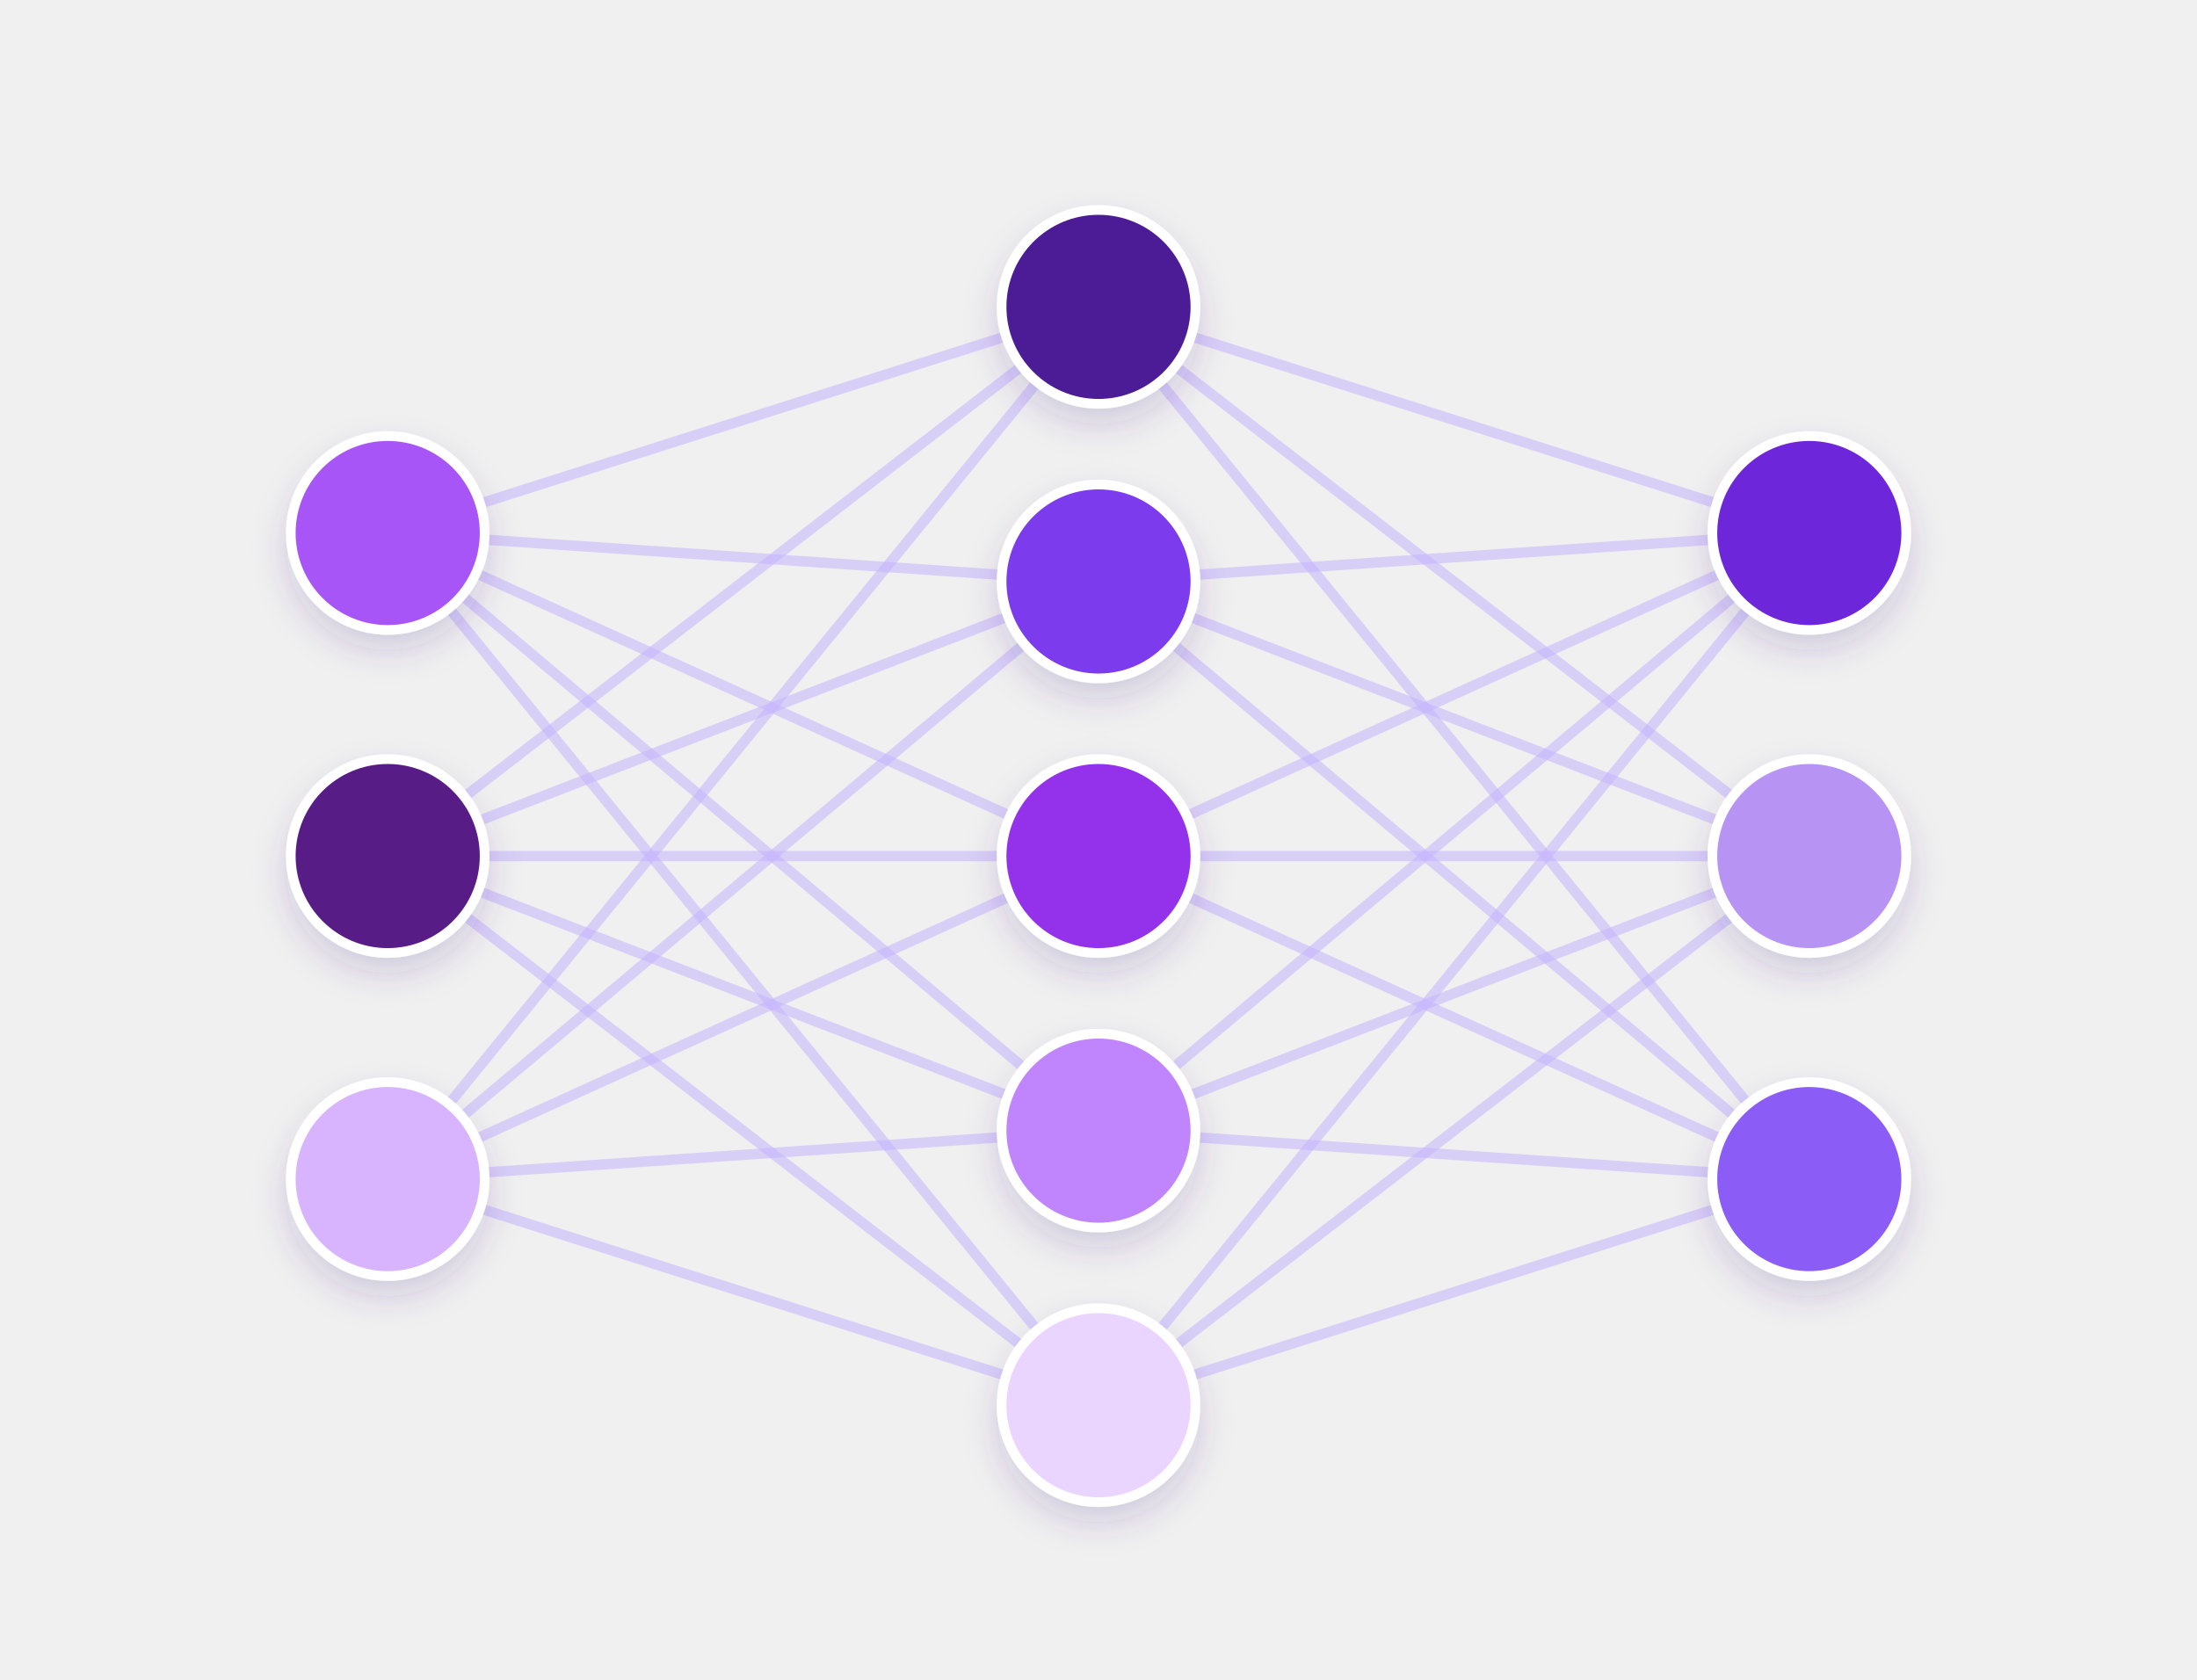
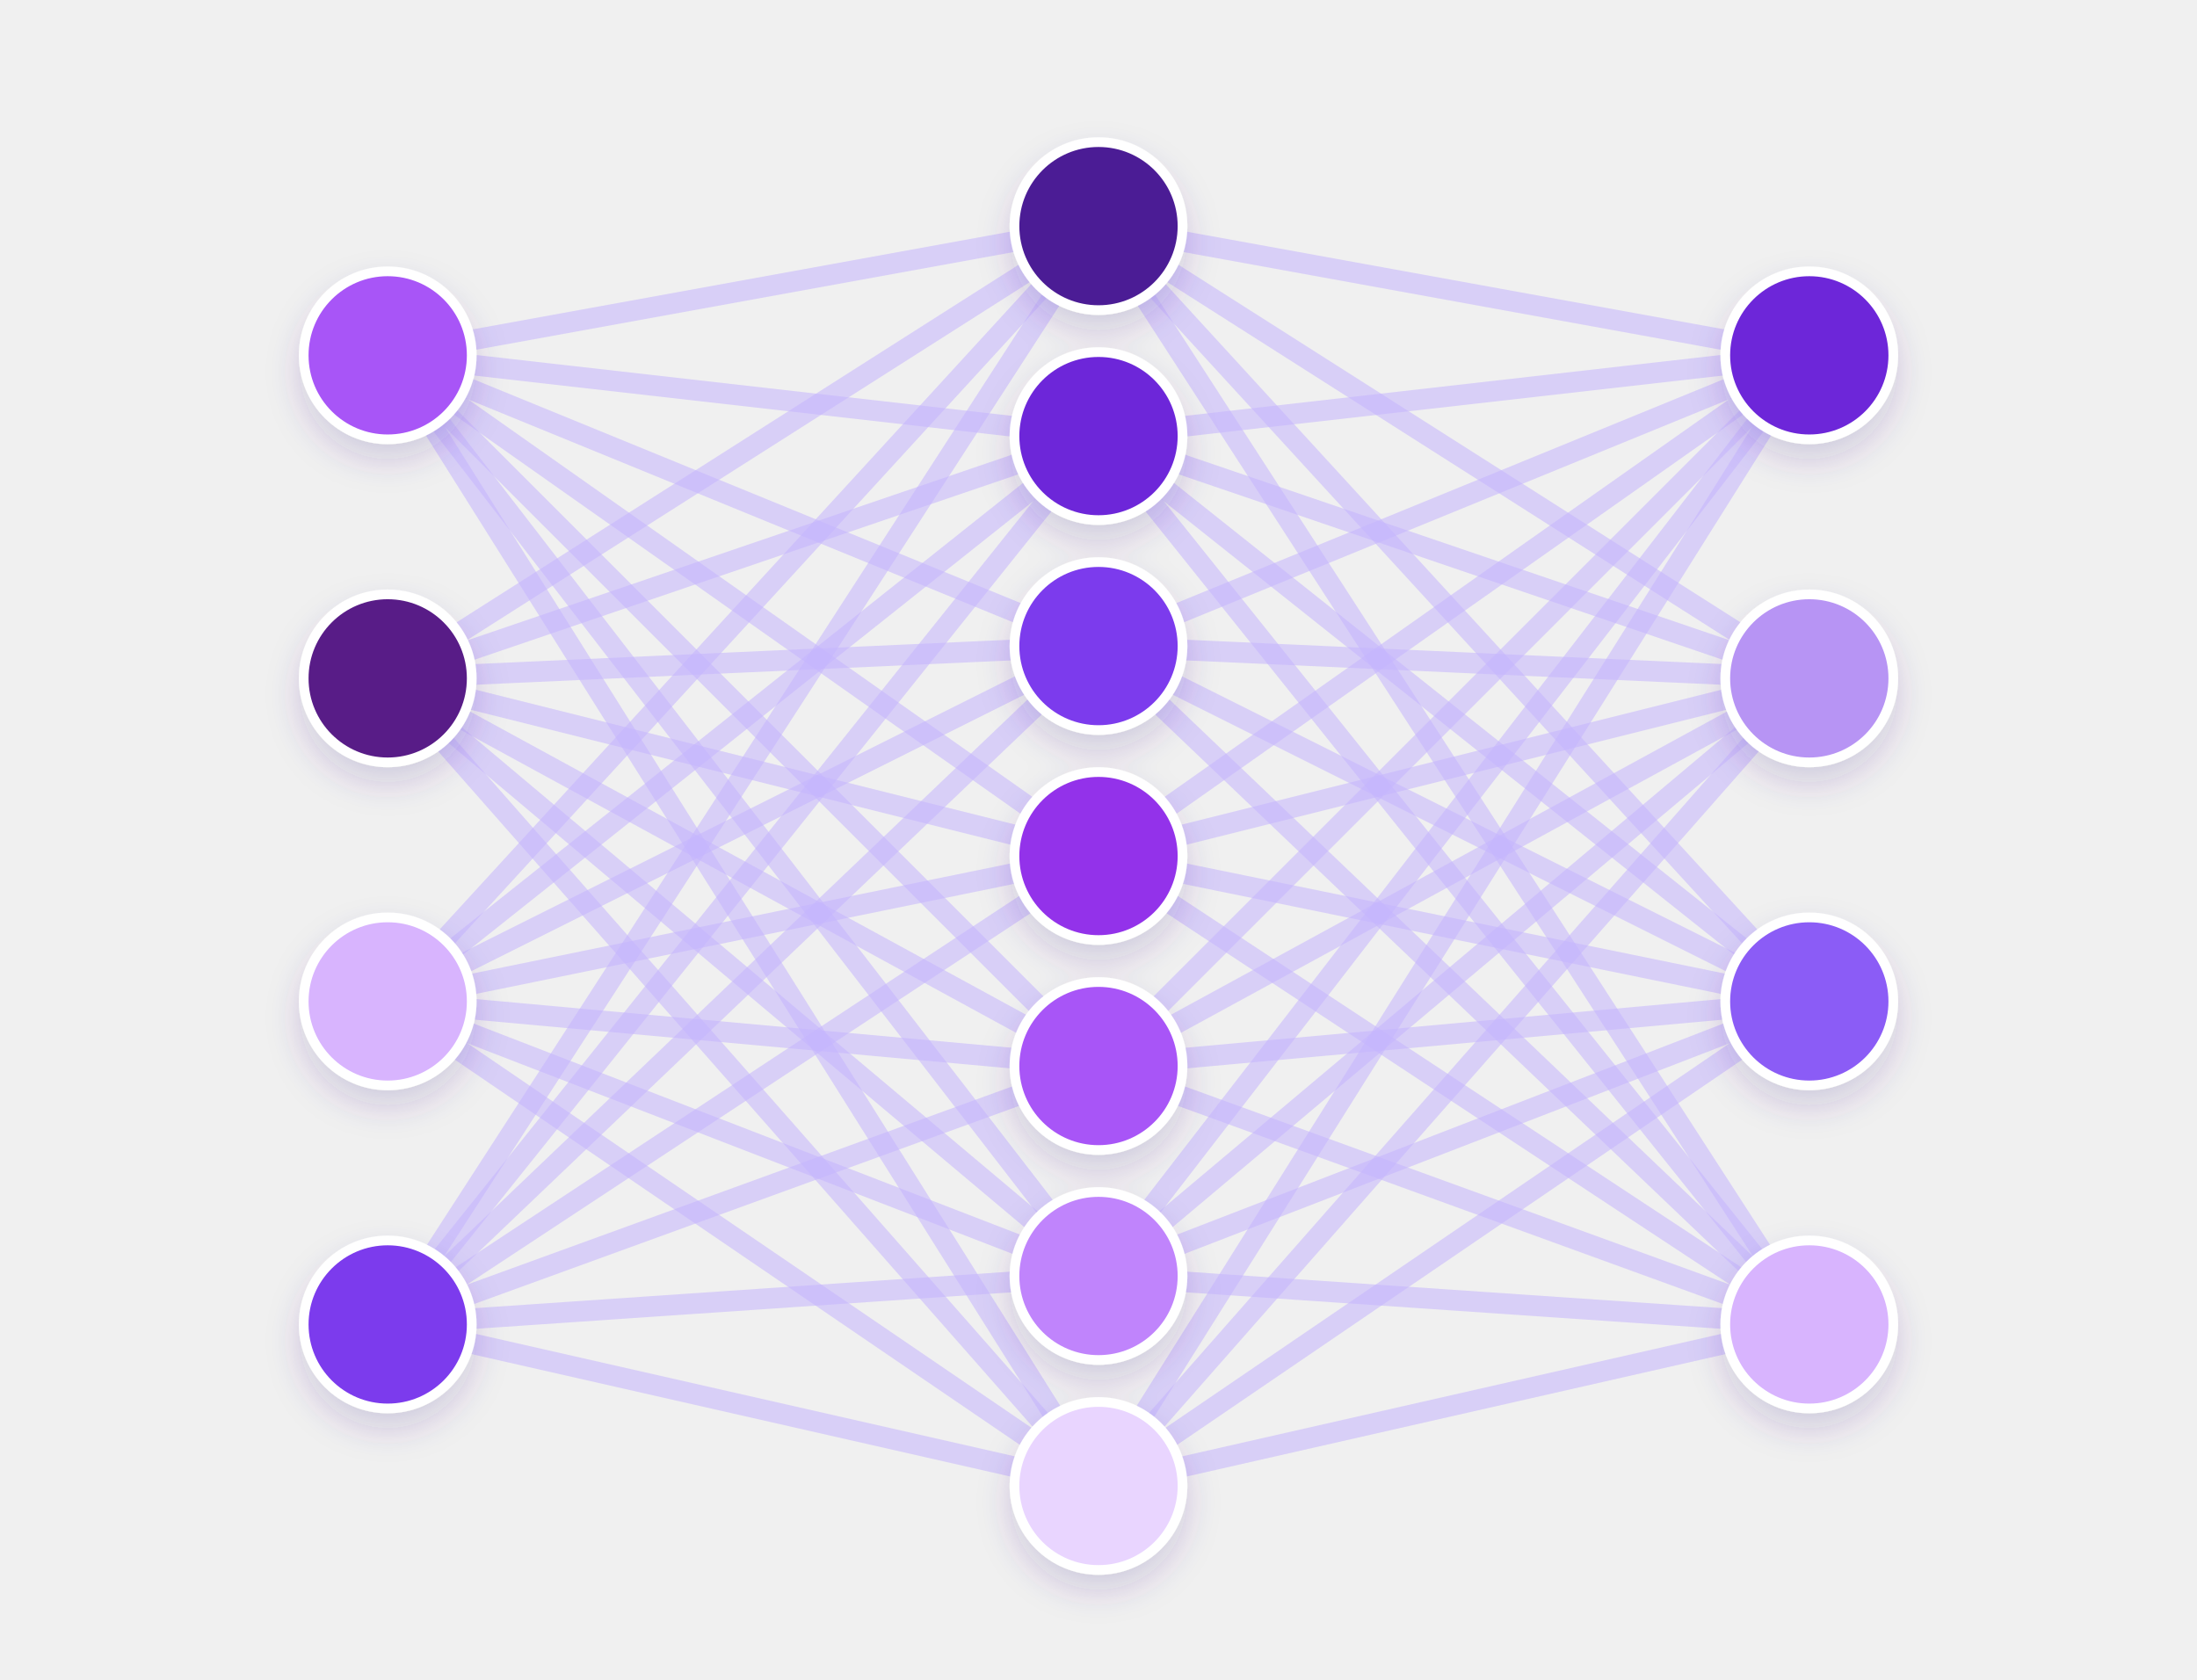
<svg xmlns="http://www.w3.org/2000/svg" width="680" height="520" viewBox="0 0 680 520">
  <defs>
    <style>
-       .link { stroke: #c4b5fd; stroke-width: 3.2; stroke-opacity: 0.55; stroke-linecap: round; }
+       .link { stroke: #c4b5fd; stroke-width: 6.4; stroke-opacity: 0.55; stroke-linecap: round; }
      .node { stroke: #ffffff; stroke-width: 3; }
    </style>
    <filter id="shadow" x="-30%" y="-30%" width="160%" height="160%">
      <feDropShadow dx="0" dy="5" stdDeviation="5" flood-color="#4c1d95" flood-opacity="0.18" />
    </filter>
  </defs>
-   <line class="link" x1="120" y1="165" x2="340" y2="95" />
-   <line class="link" x1="120" y1="165" x2="340" y2="180" />
-   <line class="link" x1="120" y1="165" x2="340" y2="265" />
-   <line class="link" x1="120" y1="165" x2="340" y2="350" />
-   <line class="link" x1="120" y1="165" x2="340" y2="435" />
-   <line class="link" x1="120" y1="265" x2="340" y2="95" />
-   <line class="link" x1="120" y1="265" x2="340" y2="180" />
-   <line class="link" x1="120" y1="265" x2="340" y2="265" />
-   <line class="link" x1="120" y1="265" x2="340" y2="350" />
-   <line class="link" x1="120" y1="265" x2="340" y2="435" />
-   <line class="link" x1="120" y1="365" x2="340" y2="95" />
-   <line class="link" x1="120" y1="365" x2="340" y2="180" />
-   <line class="link" x1="120" y1="365" x2="340" y2="265" />
-   <line class="link" x1="120" y1="365" x2="340" y2="350" />
-   <line class="link" x1="120" y1="365" x2="340" y2="435" />
-   <line class="link" x1="340" y1="95" x2="560" y2="165" />
-   <line class="link" x1="340" y1="95" x2="560" y2="265" />
-   <line class="link" x1="340" y1="95" x2="560" y2="365" />
-   <line class="link" x1="340" y1="180" x2="560" y2="165" />
-   <line class="link" x1="340" y1="180" x2="560" y2="265" />
-   <line class="link" x1="340" y1="180" x2="560" y2="365" />
-   <line class="link" x1="340" y1="265" x2="560" y2="165" />
-   <line class="link" x1="340" y1="265" x2="560" y2="265" />
-   <line class="link" x1="340" y1="265" x2="560" y2="365" />
-   <line class="link" x1="340" y1="350" x2="560" y2="165" />
-   <line class="link" x1="340" y1="350" x2="560" y2="265" />
-   <line class="link" x1="340" y1="350" x2="560" y2="365" />
-   <line class="link" x1="340" y1="435" x2="560" y2="165" />
-   <line class="link" x1="340" y1="435" x2="560" y2="265" />
-   <line class="link" x1="340" y1="435" x2="560" y2="365" />
+   <line class="link" x1="120" y1="110" x2="340" y2="70" />
+   <line class="link" x1="120" y1="110" x2="340" y2="135" />
+   <line class="link" x1="120" y1="110" x2="340" y2="200" />
+   <line class="link" x1="120" y1="110" x2="340" y2="265" />
+   <line class="link" x1="120" y1="110" x2="340" y2="330" />
+   <line class="link" x1="120" y1="110" x2="340" y2="395" />
+   <line class="link" x1="120" y1="110" x2="340" y2="460" />
+   <line class="link" x1="120" y1="210" x2="340" y2="70" />
+   <line class="link" x1="120" y1="210" x2="340" y2="135" />
+   <line class="link" x1="120" y1="210" x2="340" y2="200" />
+   <line class="link" x1="120" y1="210" x2="340" y2="265" />
+   <line class="link" x1="120" y1="210" x2="340" y2="330" />
+   <line class="link" x1="120" y1="210" x2="340" y2="395" />
+   <line class="link" x1="120" y1="210" x2="340" y2="460" />
+   <line class="link" x1="120" y1="310" x2="340" y2="70" />
+   <line class="link" x1="120" y1="310" x2="340" y2="135" />
+   <line class="link" x1="120" y1="310" x2="340" y2="200" />
+   <line class="link" x1="120" y1="310" x2="340" y2="265" />
+   <line class="link" x1="120" y1="310" x2="340" y2="330" />
+   <line class="link" x1="120" y1="310" x2="340" y2="395" />
+   <line class="link" x1="120" y1="310" x2="340" y2="460" />
+   <line class="link" x1="120" y1="410" x2="340" y2="70" />
+   <line class="link" x1="120" y1="410" x2="340" y2="135" />
+   <line class="link" x1="120" y1="410" x2="340" y2="200" />
+   <line class="link" x1="120" y1="410" x2="340" y2="265" />
+   <line class="link" x1="120" y1="410" x2="340" y2="330" />
+   <line class="link" x1="120" y1="410" x2="340" y2="395" />
+   <line class="link" x1="120" y1="410" x2="340" y2="460" />
+   <line class="link" x1="340" y1="70" x2="560" y2="110" />
+   <line class="link" x1="340" y1="70" x2="560" y2="210" />
+   <line class="link" x1="340" y1="70" x2="560" y2="310" />
+   <line class="link" x1="340" y1="70" x2="560" y2="410" />
+   <line class="link" x1="340" y1="135" x2="560" y2="110" />
+   <line class="link" x1="340" y1="135" x2="560" y2="210" />
+   <line class="link" x1="340" y1="135" x2="560" y2="310" />
+   <line class="link" x1="340" y1="135" x2="560" y2="410" />
+   <line class="link" x1="340" y1="200" x2="560" y2="110" />
+   <line class="link" x1="340" y1="200" x2="560" y2="210" />
+   <line class="link" x1="340" y1="200" x2="560" y2="310" />
+   <line class="link" x1="340" y1="200" x2="560" y2="410" />
+   <line class="link" x1="340" y1="265" x2="560" y2="110" />
+   <line class="link" x1="340" y1="265" x2="560" y2="210" />
+   <line class="link" x1="340" y1="265" x2="560" y2="310" />
+   <line class="link" x1="340" y1="265" x2="560" y2="410" />
+   <line class="link" x1="340" y1="330" x2="560" y2="110" />
+   <line class="link" x1="340" y1="330" x2="560" y2="210" />
+   <line class="link" x1="340" y1="330" x2="560" y2="310" />
+   <line class="link" x1="340" y1="330" x2="560" y2="410" />
+   <line class="link" x1="340" y1="395" x2="560" y2="110" />
+   <line class="link" x1="340" y1="395" x2="560" y2="210" />
+   <line class="link" x1="340" y1="395" x2="560" y2="310" />
+   <line class="link" x1="340" y1="395" x2="560" y2="410" />
+   <line class="link" x1="340" y1="460" x2="560" y2="110" />
+   <line class="link" x1="340" y1="460" x2="560" y2="210" />
+   <line class="link" x1="340" y1="460" x2="560" y2="310" />
+   <line class="link" x1="340" y1="460" x2="560" y2="410" />
  <g filter="url(#shadow)">
-     <circle class="node" cx="120" cy="165" r="30" fill="#a855f7" />
-     <circle class="node" cx="120" cy="265" r="30" fill="#581c87" />
-     <circle class="node" cx="120" cy="365" r="30" fill="#d8b4fe" />
-     <circle class="node" cx="340" cy="95" r="30" fill="#4c1d95" />
-     <circle class="node" cx="340" cy="180" r="30" fill="#7c3aed" />
-     <circle class="node" cx="340" cy="265" r="30" fill="#9333ea" />
-     <circle class="node" cx="340" cy="350" r="30" fill="#c084fc" />
-     <circle class="node" cx="340" cy="435" r="30" fill="#e9d5ff" />
-     <circle class="node" cx="560" cy="165" r="30" fill="#6d28d9" />
-     <circle class="node" cx="560" cy="265" r="30" fill="#b794f4" />
-     <circle class="node" cx="560" cy="365" r="30" fill="#8b5cf6" />
+     <circle class="node" cx="120" cy="110" r="26" fill="#a855f7" />
+     <circle class="node" cx="120" cy="210" r="26" fill="#581c87" />
+     <circle class="node" cx="120" cy="310" r="26" fill="#d8b4fe" />
+     <circle class="node" cx="120" cy="410" r="26" fill="#7c3aed" />
+     <circle class="node" cx="340" cy="70" r="26" fill="#4c1d95" />
+     <circle class="node" cx="340" cy="135" r="26" fill="#6d28d9" />
+     <circle class="node" cx="340" cy="200" r="26" fill="#7c3aed" />
+     <circle class="node" cx="340" cy="265" r="26" fill="#9333ea" />
+     <circle class="node" cx="340" cy="330" r="26" fill="#a855f7" />
+     <circle class="node" cx="340" cy="395" r="26" fill="#c084fc" />
+     <circle class="node" cx="340" cy="460" r="26" fill="#e9d5ff" />
+     <circle class="node" cx="560" cy="110" r="26" fill="#6d28d9" />
+     <circle class="node" cx="560" cy="210" r="26" fill="#b794f4" />
+     <circle class="node" cx="560" cy="310" r="26" fill="#8b5cf6" />
+     <circle class="node" cx="560" cy="410" r="26" fill="#d8b4fe" />
  </g>
</svg>
